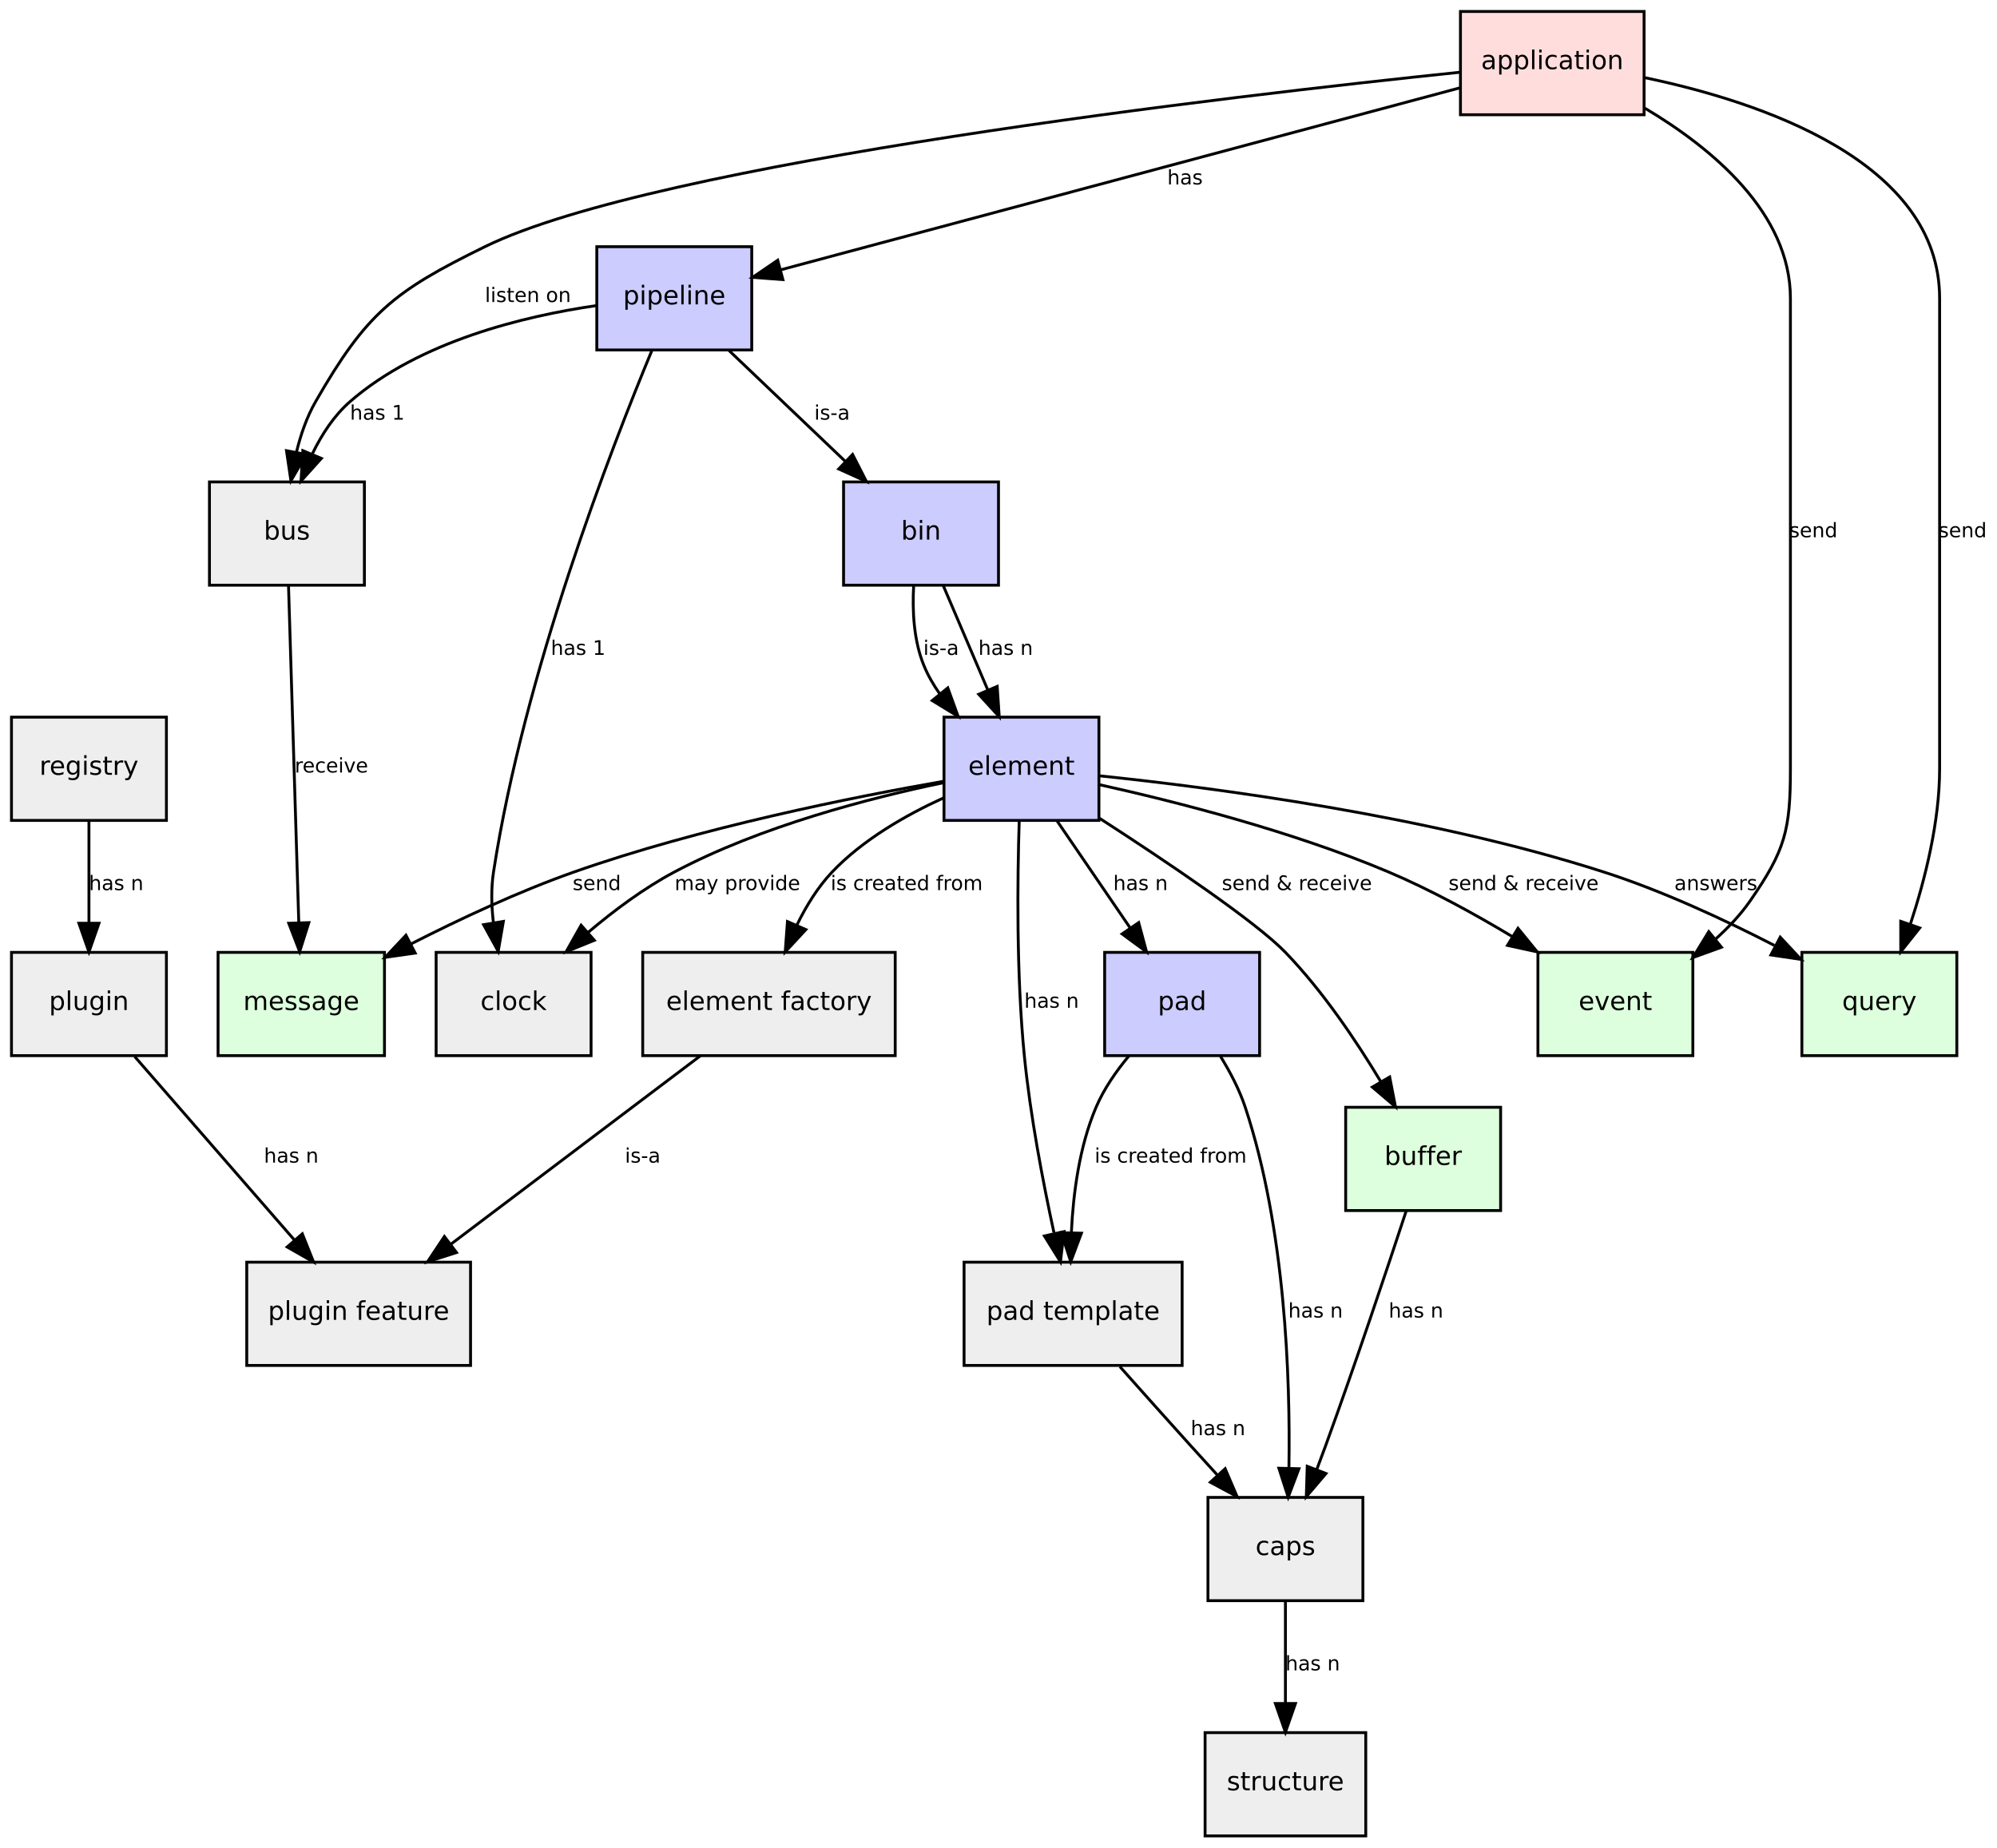
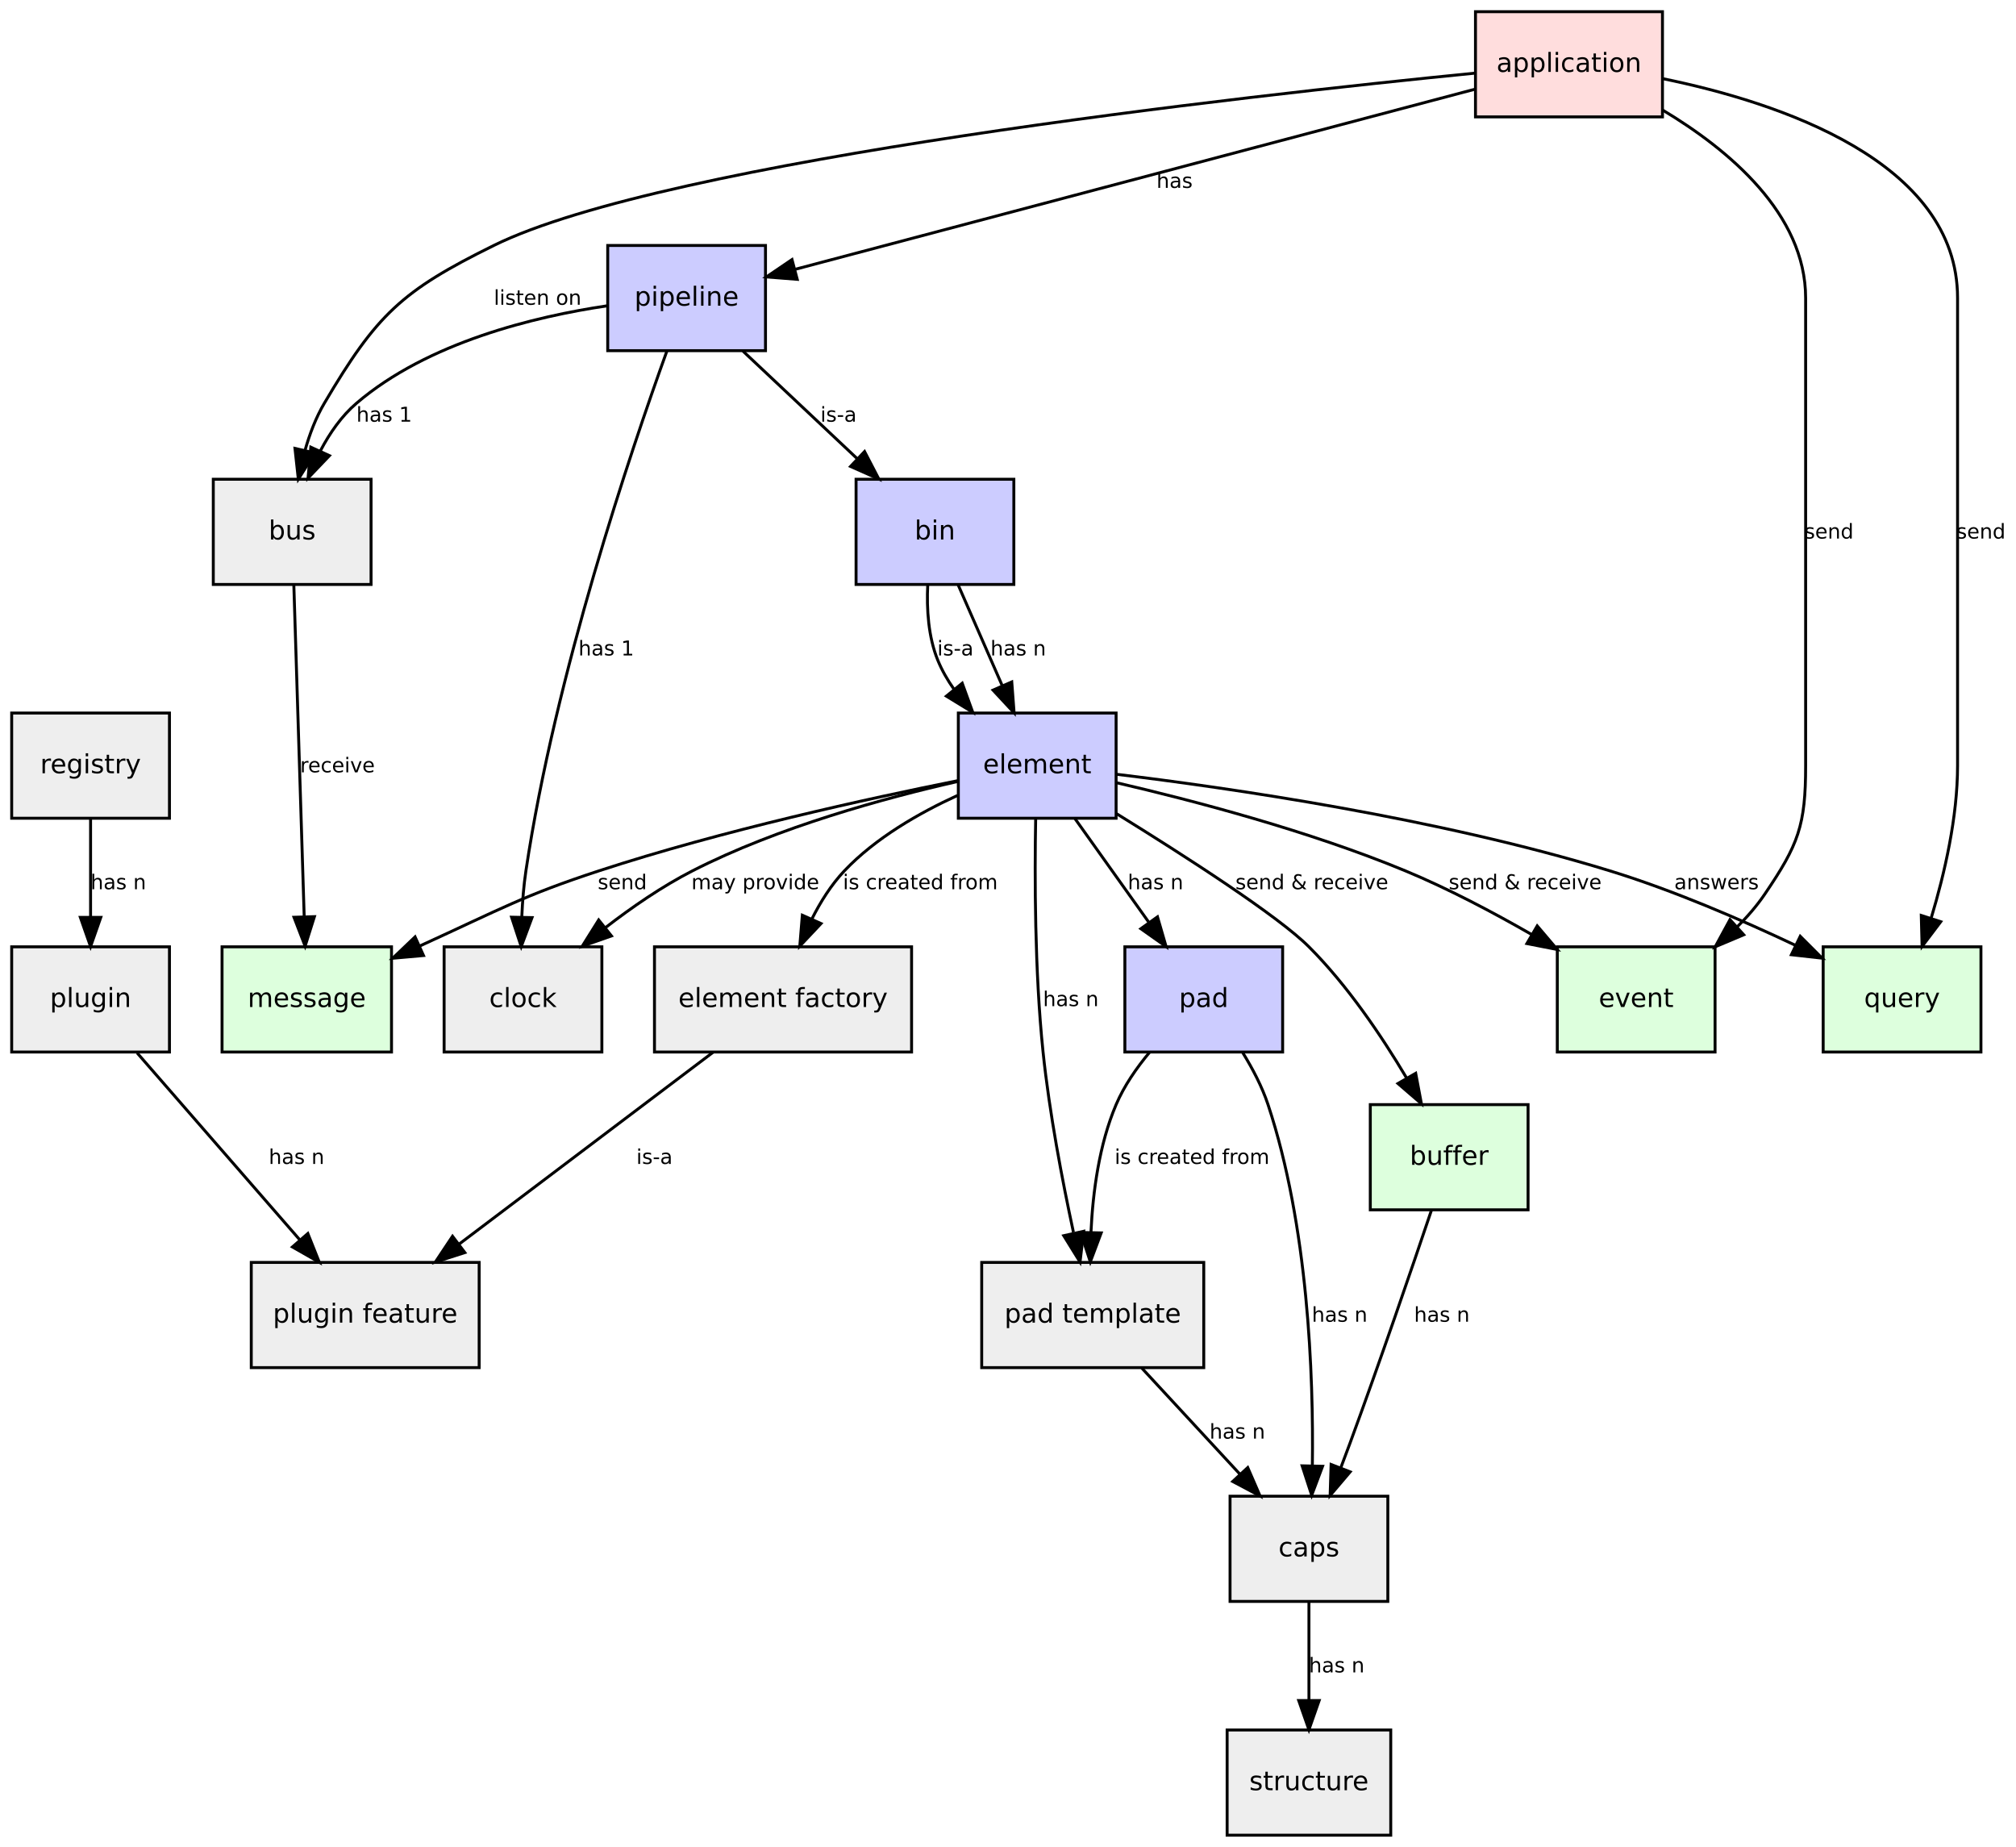
- <svg xmlns="http://www.w3.org/2000/svg" xmlns:xlink="http://www.w3.org/1999/xlink" width="696pt" height="644pt" viewBox="0.00 0.00 696.00 644.00">
-   <g id="graph1" class="graph" transform="scale(1 1) rotate(0) translate(4 640)">
-     <polygon fill="white" stroke="white" points="-4,5 -4,-640 693,-640 693,5 -4,5" />
+ <svg xmlns="http://www.w3.org/2000/svg" xmlns:xlink="http://www.w3.org/1999/xlink" width="690pt" height="632pt" viewBox="0.00 0.00 690.00 632.00">
+   <g id="graph1" class="graph" transform="scale(1 1) rotate(0) translate(4 628)">
+     <polygon fill="white" stroke="white" points="-4,5 -4,-628 687,-628 687,5 -4,5" />
    <g id="node1" class="node">
-       <polygon fill="#ffdddd" stroke="black" points="569,-636 505,-636 505,-600 569,-600 569,-636" />
-       <text text-anchor="middle" x="537" y="-615.9" font-family="Bitstream Vera Sans" font-size="9.00">application</text>
+       <polygon fill="#ffdddd" stroke="black" points="565,-624 501,-624 501,-588 565,-588 565,-624" />
+       <text text-anchor="middle" x="533" y="-603.4" font-family="Bitstream Vera Sans" font-size="9.00">application</text>
    </g>
    <g id="node3" class="node">
      <a xlink:href="GstBus.html" xlink:title="bus" target="_top">
-         <polygon fill="#eeeeee" stroke="black" points="123,-472 69,-472 69,-436 123,-436 123,-472" />
-         <text text-anchor="middle" x="96" y="-451.9" font-family="Bitstream Vera Sans" font-size="9.00">bus</text>
+         <polygon fill="#eeeeee" stroke="black" points="123,-464 69,-464 69,-428 123,-428 123,-464" />
+         <text text-anchor="middle" x="96" y="-443.4" font-family="Bitstream Vera Sans" font-size="9.00">bus</text>
      </a>
    </g>
    <g id="edge48" class="edge">
-       <path fill="none" stroke="black" d="M504.909,-614.823C426.098,-606.65 225.093,-583.458 165,-554 133.081,-538.354 123.719,-530.816 106,-500 102.92,-494.644 100.788,-488.441 99.311,-482.357" />
-       <polygon fill="black" stroke="black" points="102.722,-481.559 97.394,-472.402 95.848,-482.883 102.722,-481.559" />
-       <text text-anchor="middle" x="180" y="-534.7" font-family="Bitstream Vera Sans" font-size="7.00">listen on</text>
+       <path fill="none" stroke="black" d="M500.953,-602.984C422.76,-595.249 224.265,-573.238 165,-544 133.414,-528.417 124.897,-520.334 107,-490 104.099,-485.083 101.959,-479.423 100.382,-473.833" />
+       <polygon fill="black" stroke="black" points="103.776,-472.977 98.107,-464.027 96.957,-474.559 103.776,-472.977" />
+       <text text-anchor="middle" x="180" y="-523.7" font-family="Bitstream Vera Sans" font-size="7.00">listen on</text>
    </g>
    <g id="node9" class="node">
      <a xlink:href="gstreamer-GstEvent.html" xlink:title="event" target="_top">
-         <polygon fill="#ddffdd" stroke="black" points="586,-308 532,-308 532,-272 586,-272 586,-308" />
-         <text text-anchor="middle" x="559" y="-287.9" font-family="Bitstream Vera Sans" font-size="9.00">event</text>
+         <polygon fill="#ddffdd" stroke="black" points="583,-304 529,-304 529,-268 583,-268 583,-304" />
+         <text text-anchor="middle" x="556" y="-283.4" font-family="Bitstream Vera Sans" font-size="9.00">event</text>
      </a>
    </g>
    <g id="edge52" class="edge">
-       <path fill="none" stroke="black" d="M569.328,-602.256C592.633,-588.394 620,-565.776 620,-536 620,-536 620,-536 620,-372 620,-350.63 618.177,-343.561 606,-326 602.623,-321.13 598.383,-316.628 593.841,-312.574" />
-       <polygon fill="black" stroke="black" points="595.971,-309.796 586.008,-306.191 591.549,-315.222 595.971,-309.796" />
-       <text text-anchor="middle" x="628" y="-452.7" font-family="Bitstream Vera Sans" font-size="7.00">send</text>
+       <path fill="none" stroke="black" d="M565.013,-590.366C587.654,-576.819 614,-554.857 614,-526 614,-526 614,-526 614,-366 614,-345.478 611.529,-338.977 600,-322 597.3,-318.025 594.036,-314.259 590.52,-310.768" />
+       <polygon fill="black" stroke="black" points="592.811,-308.121 583.047,-304.006 588.114,-313.311 592.811,-308.121" />
+       <text text-anchor="middle" x="622" y="-443.7" font-family="Bitstream Vera Sans" font-size="7.00">send</text>
    </g>
    <g id="node13" class="node">
      <a xlink:href="GstPipeline.html" xlink:title="pipeline" target="_top">
-         <polygon fill="#ccccff" stroke="black" points="258,-554 204,-554 204,-518 258,-518 258,-554" />
-         <text text-anchor="middle" x="231" y="-533.9" font-family="Bitstream Vera Sans" font-size="9.00">pipeline</text>
+         <polygon fill="#ccccff" stroke="black" points="258,-544 204,-544 204,-508 258,-508 258,-544" />
+         <text text-anchor="middle" x="231" y="-523.4" font-family="Bitstream Vera Sans" font-size="9.00">pipeline</text>
      </a>
    </g>
    <g id="edge46" class="edge">
-       <path fill="none" stroke="black" d="M504.831,-609.38C447.68,-594.064 328.772,-562.2 268.2,-545.969" />
-       <polygon fill="black" stroke="black" points="268.861,-542.522 258.296,-543.315 267.05,-549.284 268.861,-542.522" />
-       <text text-anchor="middle" x="409" y="-575.7" font-family="Bitstream Vera Sans" font-size="7.00">has</text>
+       <path fill="none" stroke="black" d="M500.967,-597.514C444.57,-582.575 327.88,-551.664 268.087,-535.824" />
+       <polygon fill="black" stroke="black" points="268.866,-532.41 258.303,-533.233 267.074,-539.177 268.866,-532.41" />
+       <text text-anchor="middle" x="398" y="-563.7" font-family="Bitstream Vera Sans" font-size="7.00">has</text>
    </g>
    <g id="node16" class="node">
      <a xlink:href="gstreamer-GstQuery.html" xlink:title="query" target="_top">
-         <polygon fill="#ddffdd" stroke="black" points="678,-308 624,-308 624,-272 678,-272 678,-308" />
-         <text text-anchor="middle" x="651" y="-287.9" font-family="Bitstream Vera Sans" font-size="9.00">query</text>
+         <polygon fill="#ddffdd" stroke="black" points="674,-304 620,-304 620,-268 674,-268 674,-304" />
+         <text text-anchor="middle" x="647" y="-283.4" font-family="Bitstream Vera Sans" font-size="9.00">query</text>
      </a>
    </g>
    <g id="edge50" class="edge">
-       <path fill="none" stroke="black" d="M569.336,-612.909C609.274,-604.568 672,-583.852 672,-536 672,-536 672,-536 672,-372 672,-353.556 666.952,-333.487 661.807,-317.82" />
-       <polygon fill="black" stroke="black" points="665.058,-316.514 658.463,-308.222 658.447,-318.817 665.058,-316.514" />
-       <text text-anchor="middle" x="680" y="-452.7" font-family="Bitstream Vera Sans" font-size="7.00">send</text>
+       <path fill="none" stroke="black" d="M565.196,-601.066C604.557,-592.994 666,-572.885 666,-526 666,-526 666,-526 666,-366 666,-348.37 661.578,-329.132 657.001,-313.94" />
+       <polygon fill="black" stroke="black" points="660.245,-312.593 653.859,-304.139 653.579,-314.73 660.245,-312.593" />
+       <text text-anchor="middle" x="674" y="-443.7" font-family="Bitstream Vera Sans" font-size="7.00">send</text>
    </g>
    <g id="node2" class="node">
      <a xlink:href="GstBin.html" xlink:title="bin" target="_top">
-         <polygon fill="#ccccff" stroke="black" points="344,-472 290,-472 290,-436 344,-436 344,-472" />
-         <text text-anchor="middle" x="317" y="-451.9" font-family="Bitstream Vera Sans" font-size="9.00">bin</text>
+         <polygon fill="#ccccff" stroke="black" points="343,-464 289,-464 289,-428 343,-428 343,-464" />
+         <text text-anchor="middle" x="316" y="-443.4" font-family="Bitstream Vera Sans" font-size="9.00">bin</text>
      </a>
    </g>
    <g id="node7" class="node">
      <a xlink:href="GstElement.html" xlink:title="element" target="_top">
-         <polygon fill="#ccccff" stroke="black" points="379,-390 325,-390 325,-354 379,-354 379,-390" />
-         <text text-anchor="middle" x="352" y="-369.9" font-family="Bitstream Vera Sans" font-size="9.00">element</text>
+         <polygon fill="#ccccff" stroke="black" points="378,-384 324,-384 324,-348 378,-348 378,-384" />
+         <text text-anchor="middle" x="351" y="-363.4" font-family="Bitstream Vera Sans" font-size="9.00">element</text>
      </a>
    </g>
    <g id="edge2" class="edge">
-       <path fill="none" stroke="black" d="M314.44,-435.912C313.931,-427.175 314.423,-416.721 318,-408 319.421,-404.535 321.343,-401.207 323.555,-398.07" />
-       <polygon fill="black" stroke="black" points="326.328,-400.207 329.938,-390.246 320.904,-395.782 326.328,-400.207" />
-       <text text-anchor="middle" x="324" y="-411.7" font-family="Bitstream Vera Sans" font-size="7.00">is-a</text>
+       <path fill="none" stroke="black" d="M313.527,-427.842C313.13,-419.664 313.69,-410.057 317,-402 318.423,-398.536 320.346,-395.208 322.558,-392.071" />
+       <polygon fill="black" stroke="black" points="325.331,-394.209 328.943,-384.248 319.908,-389.783 325.331,-394.209" />
+       <text text-anchor="middle" x="323" y="-403.7" font-family="Bitstream Vera Sans" font-size="7.00">is-a</text>
    </g>
    <g id="edge24" class="edge">
-       <path fill="none" stroke="black" d="M324.768,-435.802C329.299,-425.185 335.107,-411.578 340.194,-399.66" />
-       <polygon fill="black" stroke="black" points="343.547,-400.719 344.254,-390.148 337.109,-397.971 343.547,-400.719" />
-       <text text-anchor="middle" x="346.5" y="-411.7" font-family="Bitstream Vera Sans" font-size="7.00">has n</text>
+       <path fill="none" stroke="black" d="M323.942,-427.847C328.372,-417.721 333.981,-404.9 338.942,-393.56" />
+       <polygon fill="black" stroke="black" points="342.288,-394.646 343.089,-384.081 335.875,-391.84 342.288,-394.646" />
+       <text text-anchor="middle" x="344.5" y="-403.7" font-family="Bitstream Vera Sans" font-size="7.00">has n</text>
    </g>
    <g id="node10" class="node">
      <a xlink:href="gstreamer-GstMessage.html" xlink:title="message" target="_top">
-         <polygon fill="#ddffdd" stroke="black" points="130,-308 72,-308 72,-272 130,-272 130,-308" />
-         <text text-anchor="middle" x="101" y="-287.9" font-family="Bitstream Vera Sans" font-size="9.00">message</text>
+         <polygon fill="#ddffdd" stroke="black" points="130,-304 72,-304 72,-268 130,-268 130,-304" />
+         <text text-anchor="middle" x="101" y="-283.4" font-family="Bitstream Vera Sans" font-size="9.00">message</text>
      </a>
    </g>
    <g id="edge38" class="edge">
-       <path fill="none" stroke="black" d="M96.554,-435.823C97.421,-407.377 99.106,-352.115 100.134,-318.39" />
-       <polygon fill="black" stroke="black" points="103.637,-318.361 100.443,-308.259 96.64,-318.148 103.637,-318.361" />
-       <text text-anchor="middle" x="111.5" y="-370.7" font-family="Bitstream Vera Sans" font-size="7.00">receive</text>
+       <path fill="none" stroke="black" d="M96.564,-427.957C97.427,-400.349 99.082,-347.375 100.109,-314.525" />
+       <polygon fill="black" stroke="black" points="103.616,-314.327 100.431,-304.223 96.62,-314.108 103.616,-314.327" />
+       <text text-anchor="middle" x="111.5" y="-363.7" font-family="Bitstream Vera Sans" font-size="7.00">receive</text>
    </g>
    <g id="node4" class="node">
      <a xlink:href="gstreamer-GstBuffer.html" xlink:title="buffer" target="_top">
-         <polygon fill="#ddffdd" stroke="black" points="519,-254 465,-254 465,-218 519,-218 519,-254" />
-         <text text-anchor="middle" x="492" y="-233.9" font-family="Bitstream Vera Sans" font-size="9.00">buffer</text>
+         <polygon fill="#ddffdd" stroke="black" points="519,-250 465,-250 465,-214 519,-214 519,-250" />
+         <text text-anchor="middle" x="492" y="-229.4" font-family="Bitstream Vera Sans" font-size="9.00">buffer</text>
      </a>
    </g>
    <g id="node5" class="node">
      <a xlink:href="gstreamer-GstCaps.html" xlink:title="caps" target="_top">
-         <polygon fill="#eeeeee" stroke="black" points="471,-118 417,-118 417,-82 471,-82 471,-118" />
-         <text text-anchor="middle" x="444" y="-97.9" font-family="Bitstream Vera Sans" font-size="9.00">caps</text>
+         <polygon fill="#eeeeee" stroke="black" points="471,-116 417,-116 417,-80 471,-80 471,-116" />
+         <text text-anchor="middle" x="444" y="-95.4" font-family="Bitstream Vera Sans" font-size="9.00">caps</text>
      </a>
    </g>
    <g id="edge20" class="edge">
-       <path fill="none" stroke="black" d="M486.091,-217.853C479.486,-197.753 468.355,-164.429 458,-136 457.01,-133.283 455.957,-130.459 454.889,-127.643" />
-       <polygon fill="black" stroke="black" points="458.134,-126.331 451.276,-118.256 451.602,-128.846 458.134,-126.331" />
-       <text text-anchor="middle" x="489.5" y="-180.7" font-family="Bitstream Vera Sans" font-size="7.00">has n</text>
+       <path fill="none" stroke="black" d="M485.933,-213.867C479.281,-194.142 468.194,-161.719 458,-134 457.002,-131.286 455.943,-128.464 454.871,-125.649" />
+       <polygon fill="black" stroke="black" points="458.116,-124.336 451.253,-116.264 451.585,-126.854 458.116,-124.336" />
+       <text text-anchor="middle" x="489.5" y="-175.7" font-family="Bitstream Vera Sans" font-size="7.00">has n</text>
    </g>
    <g id="node18" class="node">
      <a xlink:href="gstreamer-GstStructure.html" xlink:title="structure" target="_top">
        <polygon fill="#eeeeee" stroke="black" points="472,-36 416,-36 416,-1.77636e-14 472,-3.55271e-15 472,-36" />
-         <text text-anchor="middle" x="444" y="-15.9" font-family="Bitstream Vera Sans" font-size="9.00">structure</text>
+         <text text-anchor="middle" x="444" y="-15.4" font-family="Bitstream Vera Sans" font-size="9.00">structure</text>
      </a>
    </g>
    <g id="edge22" class="edge">
-       <path fill="none" stroke="black" d="M444,-81.802C444,-71.398 444,-58.121 444,-46.377" />
-       <polygon fill="black" stroke="black" points="447.5,-46.148 444,-36.148 440.5,-46.148 447.5,-46.148" />
-       <text text-anchor="middle" x="453.5" y="-57.7" font-family="Bitstream Vera Sans" font-size="7.00">has n</text>
+       <path fill="none" stroke="black" d="M444,-79.847C444,-69.925 444,-57.417 444,-46.249" />
+       <polygon fill="black" stroke="black" points="447.5,-46.081 444,-36.081 440.5,-46.081 447.5,-46.081" />
+       <text text-anchor="middle" x="453.5" y="-55.7" font-family="Bitstream Vera Sans" font-size="7.00">has n</text>
    </g>
    <g id="node6" class="node">
      <a xlink:href="GstClock.html" xlink:title="clock" target="_top">
-         <polygon fill="#eeeeee" stroke="black" points="202,-308 148,-308 148,-272 202,-272 202,-308" />
-         <text text-anchor="middle" x="175" y="-287.9" font-family="Bitstream Vera Sans" font-size="9.00">clock</text>
+         <polygon fill="#eeeeee" stroke="black" points="202,-304 148,-304 148,-268 202,-268 202,-304" />
+         <text text-anchor="middle" x="175" y="-283.4" font-family="Bitstream Vera Sans" font-size="9.00">clock</text>
      </a>
    </g>
    <g id="edge34" class="edge">
-       <path fill="none" stroke="black" d="M379.22,-354.748C402.413,-339.747 433.592,-318.776 444,-308 456.928,-294.616 468.583,-277.327 477.171,-263.046" />
-       <polygon fill="black" stroke="black" points="480.335,-264.568 482.353,-254.167 474.289,-261.039 480.335,-264.568" />
-       <text text-anchor="middle" x="448" y="-329.7" font-family="Bitstream Vera Sans" font-size="7.00">send &amp; receive</text>
+       <path fill="none" stroke="black" d="M378.04,-349.629C401.516,-335.12 433.366,-314.634 444,-304 457.158,-290.842 468.821,-273.56 477.354,-259.227" />
+       <polygon fill="black" stroke="black" points="480.535,-260.718 482.495,-250.306 474.469,-257.223 480.535,-260.718" />
+       <text text-anchor="middle" x="445" y="-323.7" font-family="Bitstream Vera Sans" font-size="7.00">send &amp; receive</text>
    </g>
    <g id="edge14" class="edge">
-       <path fill="none" stroke="black" d="M324.856,-367.156C299.52,-361.902 261.193,-352.043 231,-336 220.452,-330.395 210.026,-322.621 201.082,-315.057" />
-       <polygon fill="black" stroke="black" points="203.145,-312.211 193.323,-308.239 198.524,-317.469 203.145,-312.211" />
-       <text text-anchor="middle" x="253" y="-329.7" font-family="Bitstream Vera Sans" font-size="7.00">may provide</text>
+       <path fill="none" stroke="black" d="M323.717,-360.559C299.105,-354.991 262.369,-345.013 233,-330 222.66,-324.715 212.272,-317.556 203.201,-310.549" />
+       <polygon fill="black" stroke="black" points="205.277,-307.727 195.281,-304.215 200.905,-313.194 205.277,-307.727" />
+       <text text-anchor="middle" x="254.5" y="-323.7" font-family="Bitstream Vera Sans" font-size="7.00">may provide</text>
    </g>
    <g id="node8" class="node">
      <a xlink:href="GstElementFactory.html" xlink:title="element factory" target="_top">
-         <polygon fill="#eeeeee" stroke="black" points="308,-308 220,-308 220,-272 308,-272 308,-308" />
-         <text text-anchor="middle" x="264" y="-287.9" font-family="Bitstream Vera Sans" font-size="9.00">element factory</text>
+         <polygon fill="#eeeeee" stroke="black" points="308,-304 220,-304 220,-268 308,-268 308,-304" />
+         <text text-anchor="middle" x="264" y="-283.4" font-family="Bitstream Vera Sans" font-size="9.00">element factory</text>
      </a>
    </g>
    <g id="edge28" class="edge">
-       <path fill="none" stroke="black" d="M324.707,-361.789C311.699,-355.843 296.687,-347.271 286,-336 281.007,-330.734 276.957,-324.125 273.756,-317.572" />
-       <polygon fill="black" stroke="black" points="276.866,-315.946 269.665,-308.174 270.448,-318.74 276.866,-315.946" />
-       <text text-anchor="middle" x="312" y="-329.7" font-family="Bitstream Vera Sans" font-size="7.00">is created from</text>
+       <path fill="none" stroke="black" d="M323.703,-355.792C310.694,-349.847 295.682,-341.275 285,-330 280.492,-325.242 276.79,-319.336 273.818,-313.413" />
+       <polygon fill="black" stroke="black" points="277.005,-311.964 269.74,-304.252 270.61,-314.811 277.005,-311.964" />
+       <text text-anchor="middle" x="311" y="-323.7" font-family="Bitstream Vera Sans" font-size="7.00">is created from</text>
    </g>
    <g id="edge32" class="edge">
-       <path fill="none" stroke="black" d="M379.147,-366.467C405.53,-360.606 446.416,-350.228 480,-336 494.604,-329.813 509.846,-321.446 523.001,-313.544" />
-       <polygon fill="black" stroke="black" points="525.049,-316.394 531.742,-308.181 521.388,-310.428 525.049,-316.394" />
-       <text text-anchor="middle" x="527" y="-329.7" font-family="Bitstream Vera Sans" font-size="7.00">send &amp; receive</text>
+       <path fill="none" stroke="black" d="M378.154,-360.153C404.093,-354.126 444.008,-343.686 477,-330 491.61,-323.939 506.956,-315.834 520.196,-308.232" />
+       <polygon fill="black" stroke="black" points="522.131,-311.155 528.991,-303.081 518.593,-305.115 522.131,-311.155" />
+       <text text-anchor="middle" x="518" y="-323.7" font-family="Bitstream Vera Sans" font-size="7.00">send &amp; receive</text>
    </g>
    <g id="edge36" class="edge">
-       <path fill="none" stroke="black" d="M324.984,-367.665C293.461,-362.176 240.04,-351.523 196,-336 176.751,-329.216 156.27,-319.628 139.272,-310.96" />
-       <polygon fill="black" stroke="black" points="140.705,-307.761 130.217,-306.263 137.482,-313.974 140.705,-307.761" />
-       <text text-anchor="middle" x="204" y="-329.7" font-family="Bitstream Vera Sans" font-size="7.00">send</text>
+       <path fill="none" stroke="black" d="M323.809,-360.853C293.474,-354.794 243.124,-343.787 201,-330 175.264,-321.577 167.665,-317.068 139.754,-304.32" />
+       <polygon fill="black" stroke="black" points="140.951,-301.02 130.398,-300.086 138.065,-307.398 140.951,-301.02" />
+       <text text-anchor="middle" x="209" y="-323.7" font-family="Bitstream Vera Sans" font-size="7.00">send</text>
    </g>
    <g id="node11" class="node">
      <a xlink:href="GstPad.html" xlink:title="pad" target="_top">
-         <polygon fill="#ccccff" stroke="black" points="435,-308 381,-308 381,-272 435,-272 435,-308" />
-         <text text-anchor="middle" x="408" y="-287.9" font-family="Bitstream Vera Sans" font-size="9.00">pad</text>
+         <polygon fill="#ccccff" stroke="black" points="435,-304 381,-304 381,-268 435,-268 435,-304" />
+         <text text-anchor="middle" x="408" y="-283.4" font-family="Bitstream Vera Sans" font-size="9.00">pad</text>
      </a>
    </g>
    <g id="edge12" class="edge">
-       <path fill="none" stroke="black" d="M364.428,-353.802C371.896,-342.867 381.53,-328.759 389.84,-316.592" />
-       <polygon fill="black" stroke="black" points="392.857,-318.379 395.607,-308.148 387.077,-314.432 392.857,-318.379" />
-       <text text-anchor="middle" x="393.5" y="-329.7" font-family="Bitstream Vera Sans" font-size="7.00">has n</text>
+       <path fill="none" stroke="black" d="M363.934,-347.847C371.368,-337.414 380.839,-324.12 389.095,-312.534" />
+       <polygon fill="black" stroke="black" points="392.165,-314.257 395.117,-304.081 386.464,-310.195 392.165,-314.257" />
+       <text text-anchor="middle" x="391.5" y="-323.7" font-family="Bitstream Vera Sans" font-size="7.00">has n</text>
    </g>
    <g id="node12" class="node">
      <a xlink:href="GstPadTemplate.html" xlink:title="pad template" target="_top">
-         <polygon fill="#eeeeee" stroke="black" points="408,-200 332,-200 332,-164 408,-164 408,-200" />
-         <text text-anchor="middle" x="370" y="-179.9" font-family="Bitstream Vera Sans" font-size="9.00">pad template</text>
+         <polygon fill="#eeeeee" stroke="black" points="408,-196 332,-196 332,-160 408,-160 408,-196" />
+         <text text-anchor="middle" x="370" y="-175.4" font-family="Bitstream Vera Sans" font-size="9.00">pad template</text>
      </a>
    </g>
    <g id="edge10" class="edge">
-       <path fill="none" stroke="black" d="M351.223,-353.883C350.585,-333.81 350.187,-300.509 353,-272 355.056,-251.164 359.494,-227.952 363.32,-210.321" />
-       <polygon fill="black" stroke="black" points="366.831,-210.658 365.597,-200.135 360,-209.131 366.831,-210.658" />
-       <text text-anchor="middle" x="362.5" y="-288.7" font-family="Bitstream Vera Sans" font-size="7.00">has n</text>
+       <path fill="none" stroke="black" d="M350.472,-347.882C350.106,-328.171 350.115,-295.759 353,-268 355.164,-247.175 359.599,-223.963 363.397,-206.328" />
+       <polygon fill="black" stroke="black" points="366.908,-206.661 365.653,-196.141 360.074,-205.147 366.908,-206.661" />
+       <text text-anchor="middle" x="362.5" y="-283.7" font-family="Bitstream Vera Sans" font-size="7.00">has n</text>
    </g>
    <g id="edge30" class="edge">
-       <path fill="none" stroke="black" d="M379.163,-369.547C418.642,-365.456 493.837,-355.672 555,-336 575.337,-329.459 596.881,-319.446 614.396,-310.431" />
-       <polygon fill="black" stroke="black" points="616.455,-313.303 623.679,-305.553 613.198,-307.106 616.455,-313.303" />
-       <text text-anchor="middle" x="594" y="-329.7" font-family="Bitstream Vera Sans" font-size="7.00">answers</text>
+       <path fill="none" stroke="black" d="M378.104,-363.047C416.37,-358.426 488.133,-348.086 547,-330 568.715,-323.329 591.998,-313.269 610.631,-304.452" />
+       <polygon fill="black" stroke="black" points="612.154,-307.603 619.646,-300.112 609.117,-301.296 612.154,-307.603" />
+       <text text-anchor="middle" x="583.5" y="-323.7" font-family="Bitstream Vera Sans" font-size="7.00">answers</text>
    </g>
    <g id="node15" class="node">
      <a xlink:href="GstPluginFeature.html" xlink:title="plugin feature" target="_top">
-         <polygon fill="#eeeeee" stroke="black" points="160,-200 82,-200 82,-164 160,-164 160,-200" />
-         <text text-anchor="middle" x="121" y="-179.9" font-family="Bitstream Vera Sans" font-size="9.00">plugin feature</text>
+         <polygon fill="#eeeeee" stroke="black" points="160,-196 82,-196 82,-160 160,-160 160,-196" />
+         <text text-anchor="middle" x="121" y="-175.4" font-family="Bitstream Vera Sans" font-size="9.00">plugin feature</text>
      </a>
    </g>
    <g id="edge44" class="edge">
-       <path fill="none" stroke="black" d="M240.065,-271.923C216.246,-253.934 179.538,-226.21 153.178,-206.302" />
-       <polygon fill="black" stroke="black" points="155.102,-203.37 145.013,-200.136 150.884,-208.955 155.102,-203.37" />
-       <text text-anchor="middle" x="220" y="-234.7" font-family="Bitstream Vera Sans" font-size="7.00">is-a</text>
+       <path fill="none" stroke="black" d="M240.065,-267.923C216.246,-249.934 179.538,-222.21 153.178,-202.302" />
+       <polygon fill="black" stroke="black" points="155.102,-199.37 145.013,-196.136 150.884,-204.955 155.102,-199.37" />
+       <text text-anchor="middle" x="220" y="-229.7" font-family="Bitstream Vera Sans" font-size="7.00">is-a</text>
    </g>
    <g id="edge16" class="edge">
-       <path fill="none" stroke="black" d="M421.372,-271.743C424.742,-266.285 427.975,-260.119 430,-254 443.959,-211.822 445.721,-159.821 445.222,-128.323" />
-       <polygon fill="black" stroke="black" points="448.715,-127.996 444.968,-118.086 441.717,-128.17 448.715,-127.996" />
-       <text text-anchor="middle" x="454.5" y="-180.7" font-family="Bitstream Vera Sans" font-size="7.00">has n</text>
+       <path fill="none" stroke="black" d="M421.367,-267.742C424.738,-262.284 427.971,-256.118 430,-250 443.729,-208.599 445.591,-157.601 445.171,-126.462" />
+       <polygon fill="black" stroke="black" points="448.667,-126.243 444.943,-116.324 441.669,-126.4 448.667,-126.243" />
+       <text text-anchor="middle" x="454.5" y="-175.7" font-family="Bitstream Vera Sans" font-size="7.00">has n</text>
    </g>
    <g id="edge26" class="edge">
-       <path fill="none" stroke="black" d="M389.51,-271.974C385.027,-266.612 380.742,-260.437 378,-254 372.205,-240.396 370.046,-224.101 369.404,-210.457" />
-       <polygon fill="black" stroke="black" points="372.898,-210.104 369.175,-200.184 365.899,-210.26 372.898,-210.104" />
-       <text text-anchor="middle" x="404" y="-234.7" font-family="Bitstream Vera Sans" font-size="7.00">is created from</text>
+       <path fill="none" stroke="black" d="M389.51,-267.974C385.027,-262.612 380.742,-256.437 378,-250 372.205,-236.396 370.046,-220.101 369.404,-206.457" />
+       <polygon fill="black" stroke="black" points="372.898,-206.104 369.175,-196.184 365.899,-206.26 372.898,-206.104" />
+       <text text-anchor="middle" x="404" y="-229.7" font-family="Bitstream Vera Sans" font-size="7.00">is created from</text>
    </g>
    <g id="edge18" class="edge">
-       <path fill="none" stroke="black" d="M386.301,-163.593C393.797,-155.159 402.822,-145.047 411,-136 414.024,-132.655 417.216,-129.145 420.375,-125.685" />
-       <polygon fill="black" stroke="black" points="422.993,-128.009 427.162,-118.269 417.829,-123.283 422.993,-128.009" />
-       <text text-anchor="middle" x="420.5" y="-139.7" font-family="Bitstream Vera Sans" font-size="7.00">has n</text>
+       <path fill="none" stroke="black" d="M386.792,-159.847C396.726,-149.107 409.464,-135.336 420.398,-123.516" />
+       <polygon fill="black" stroke="black" points="423.054,-125.799 427.275,-116.081 417.915,-121.046 423.054,-125.799" />
+       <text text-anchor="middle" x="419.5" y="-135.7" font-family="Bitstream Vera Sans" font-size="7.00">has n</text>
    </g>
    <g id="edge4" class="edge">
-       <path fill="none" stroke="black" d="M250.086,-517.802C262,-506.442 277.504,-491.659 290.588,-479.183" />
-       <polygon fill="black" stroke="black" points="293.145,-481.581 297.967,-472.148 288.314,-476.515 293.145,-481.581" />
-       <text text-anchor="middle" x="286" y="-493.7" font-family="Bitstream Vera Sans" font-size="7.00">is-a</text>
+       <path fill="none" stroke="black" d="M250.288,-507.847C261.808,-497.005 276.61,-483.073 289.248,-471.179" />
+       <polygon fill="black" stroke="black" points="291.905,-473.484 296.789,-464.081 287.108,-468.386 291.905,-473.484" />
+       <text text-anchor="middle" x="283" y="-483.7" font-family="Bitstream Vera Sans" font-size="7.00">is-a</text>
    </g>
    <g id="edge6" class="edge">
-       <path fill="none" stroke="black" d="M203.831,-533.469C178.884,-529.849 142.221,-521.096 118,-500 112.439,-495.156 108.167,-488.593 104.935,-481.943" />
-       <polygon fill="black" stroke="black" points="108.001,-480.203 100.913,-472.327 101.543,-482.903 108.001,-480.203" />
-       <text text-anchor="middle" x="127.5" y="-493.7" font-family="Bitstream Vera Sans" font-size="7.00">has 1</text>
+       <path fill="none" stroke="black" d="M203.915,-523.371C179.027,-519.683 142.405,-510.883 118,-490 112.89,-485.627 108.842,-479.781 105.686,-473.782" />
+       <polygon fill="black" stroke="black" points="108.756,-472.078 101.437,-464.418 102.382,-474.971 108.756,-472.078" />
+       <text text-anchor="middle" x="127.5" y="-483.7" font-family="Bitstream Vera Sans" font-size="7.00">has 1</text>
    </g>
    <g id="edge8" class="edge">
-       <path fill="none" stroke="black" d="M223.26,-517.973C208.906,-483.448 178.651,-405.264 168,-336 167.125,-330.311 167.28,-324.226 167.958,-318.405" />
-       <polygon fill="black" stroke="black" points="171.441,-318.797 169.636,-308.357 164.537,-317.644 171.441,-318.797" />
-       <text text-anchor="middle" x="197.5" y="-411.7" font-family="Bitstream Vera Sans" font-size="7.00">has 1</text>
+       <path fill="none" stroke="black" d="M224.284,-507.959C211.946,-473.807 186.016,-397.114 176,-330 175.25,-324.974 174.822,-319.591 174.6,-314.374" />
+       <polygon fill="black" stroke="black" points="178.093,-313.998 174.394,-304.069 171.094,-314.137 178.093,-313.998" />
+       <text text-anchor="middle" x="203.5" y="-403.7" font-family="Bitstream Vera Sans" font-size="7.00">has 1</text>
    </g>
    <g id="node14" class="node">
      <a xlink:href="GstPlugin.html" xlink:title="plugin" target="_top">
-         <polygon fill="#eeeeee" stroke="black" points="54,-308 2.13163e-14,-308 0,-272 54,-272 54,-308" />
-         <text text-anchor="middle" x="27" y="-287.9" font-family="Bitstream Vera Sans" font-size="9.00">plugin</text>
+         <polygon fill="#eeeeee" stroke="black" points="54,-304 2.13163e-14,-304 0,-268 54,-268 54,-304" />
+         <text text-anchor="middle" x="27" y="-283.4" font-family="Bitstream Vera Sans" font-size="9.00">plugin</text>
      </a>
    </g>
    <g id="edge42" class="edge">
-       <path fill="none" stroke="black" d="M42.946,-271.679C58.23,-254.119 81.445,-227.446 98.587,-207.751" />
-       <polygon fill="black" stroke="black" points="101.364,-209.891 105.29,-200.05 96.084,-205.295 101.364,-209.891" />
-       <text text-anchor="middle" x="97.5" y="-234.7" font-family="Bitstream Vera Sans" font-size="7.00">has n</text>
+       <path fill="none" stroke="black" d="M42.946,-267.679C58.23,-250.119 81.445,-223.446 98.587,-203.751" />
+       <polygon fill="black" stroke="black" points="101.364,-205.891 105.29,-196.05 96.084,-201.295 101.364,-205.891" />
+       <text text-anchor="middle" x="97.5" y="-229.7" font-family="Bitstream Vera Sans" font-size="7.00">has n</text>
    </g>
    <g id="node17" class="node">
      <a xlink:href="GstRegistry.html" xlink:title="registry" target="_top">
-         <polygon fill="#eeeeee" stroke="black" points="54,-390 2.13163e-14,-390 0,-354 54,-354 54,-390" />
-         <text text-anchor="middle" x="27" y="-369.9" font-family="Bitstream Vera Sans" font-size="9.00">registry</text>
+         <polygon fill="#eeeeee" stroke="black" points="54,-384 2.13163e-14,-384 0,-348 54,-348 54,-384" />
+         <text text-anchor="middle" x="27" y="-363.4" font-family="Bitstream Vera Sans" font-size="9.00">registry</text>
      </a>
    </g>
    <g id="edge40" class="edge">
-       <path fill="none" stroke="black" d="M27,-353.802C27,-343.398 27,-330.122 27,-318.377" />
-       <polygon fill="black" stroke="black" points="30.5,-318.148 27,-308.148 23.5,-318.148 30.5,-318.148" />
-       <text text-anchor="middle" x="36.5" y="-329.7" font-family="Bitstream Vera Sans" font-size="7.00">has n</text>
+       <path fill="none" stroke="black" d="M27,-347.847C27,-337.925 27,-325.417 27,-314.249" />
+       <polygon fill="black" stroke="black" points="30.5,-314.081 27,-304.081 23.5,-314.081 30.5,-314.081" />
+       <text text-anchor="middle" x="36.5" y="-323.7" font-family="Bitstream Vera Sans" font-size="7.00">has n</text>
    </g>
  </g>
</svg>
